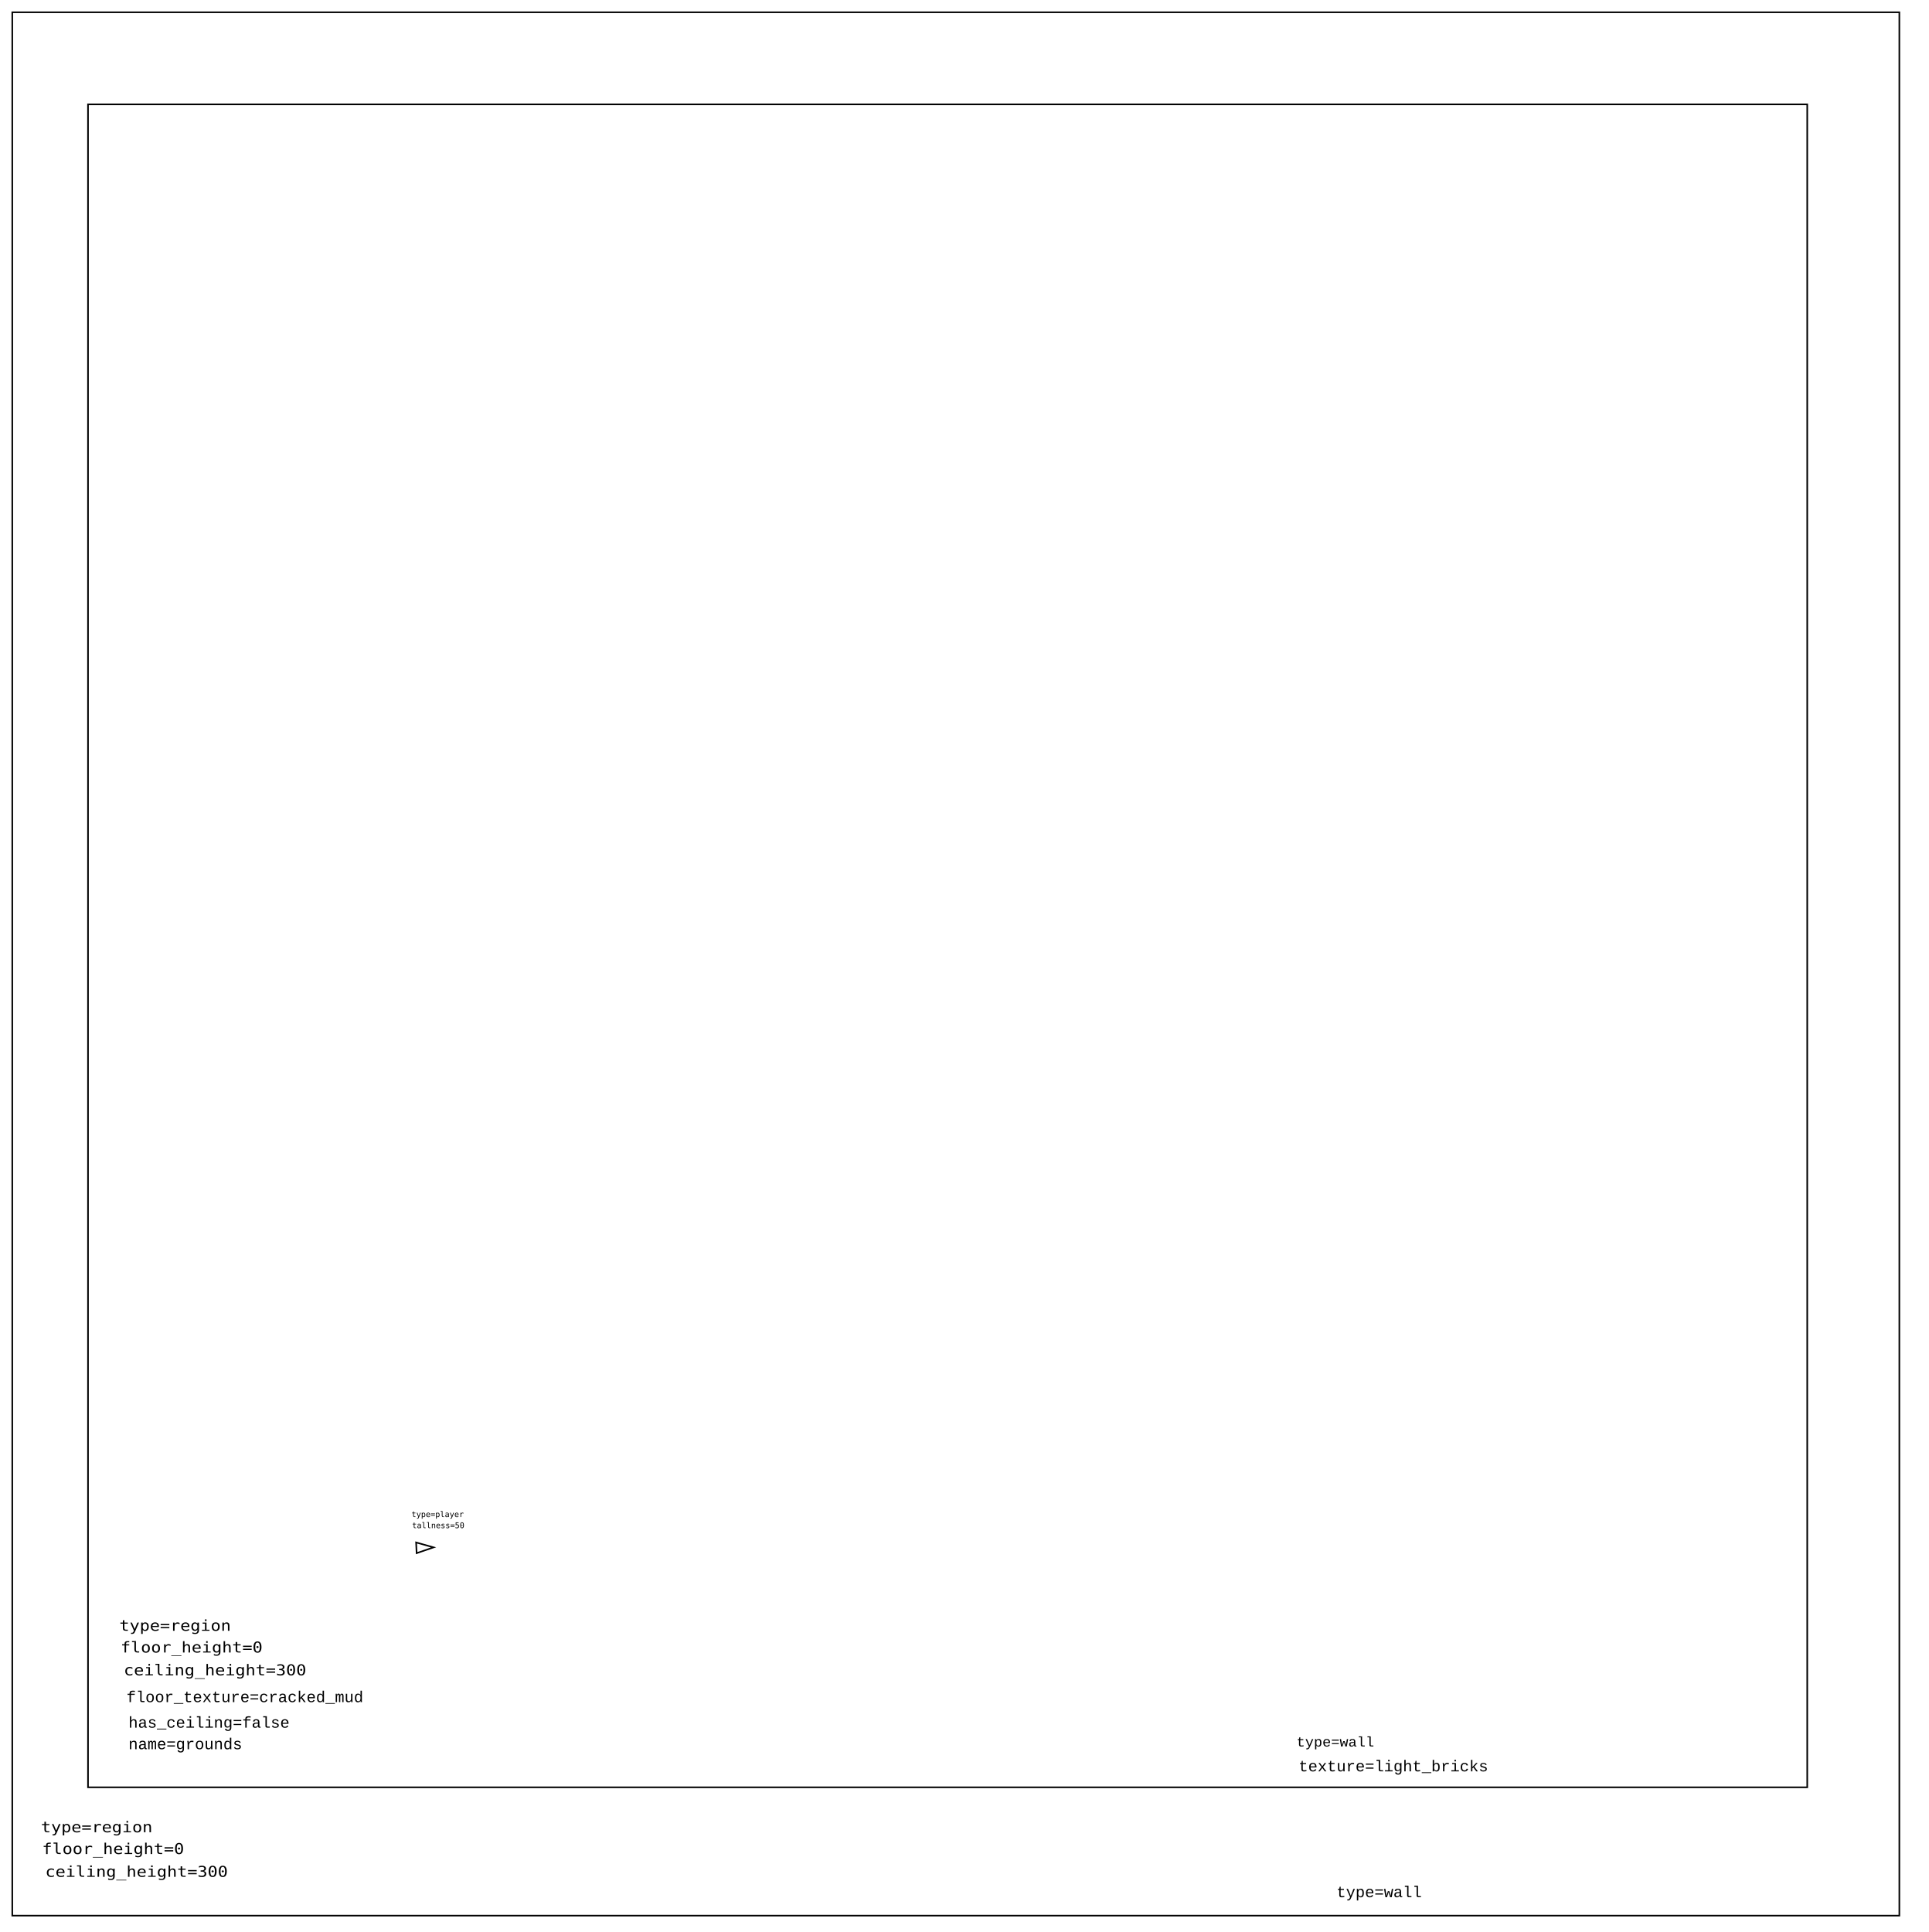
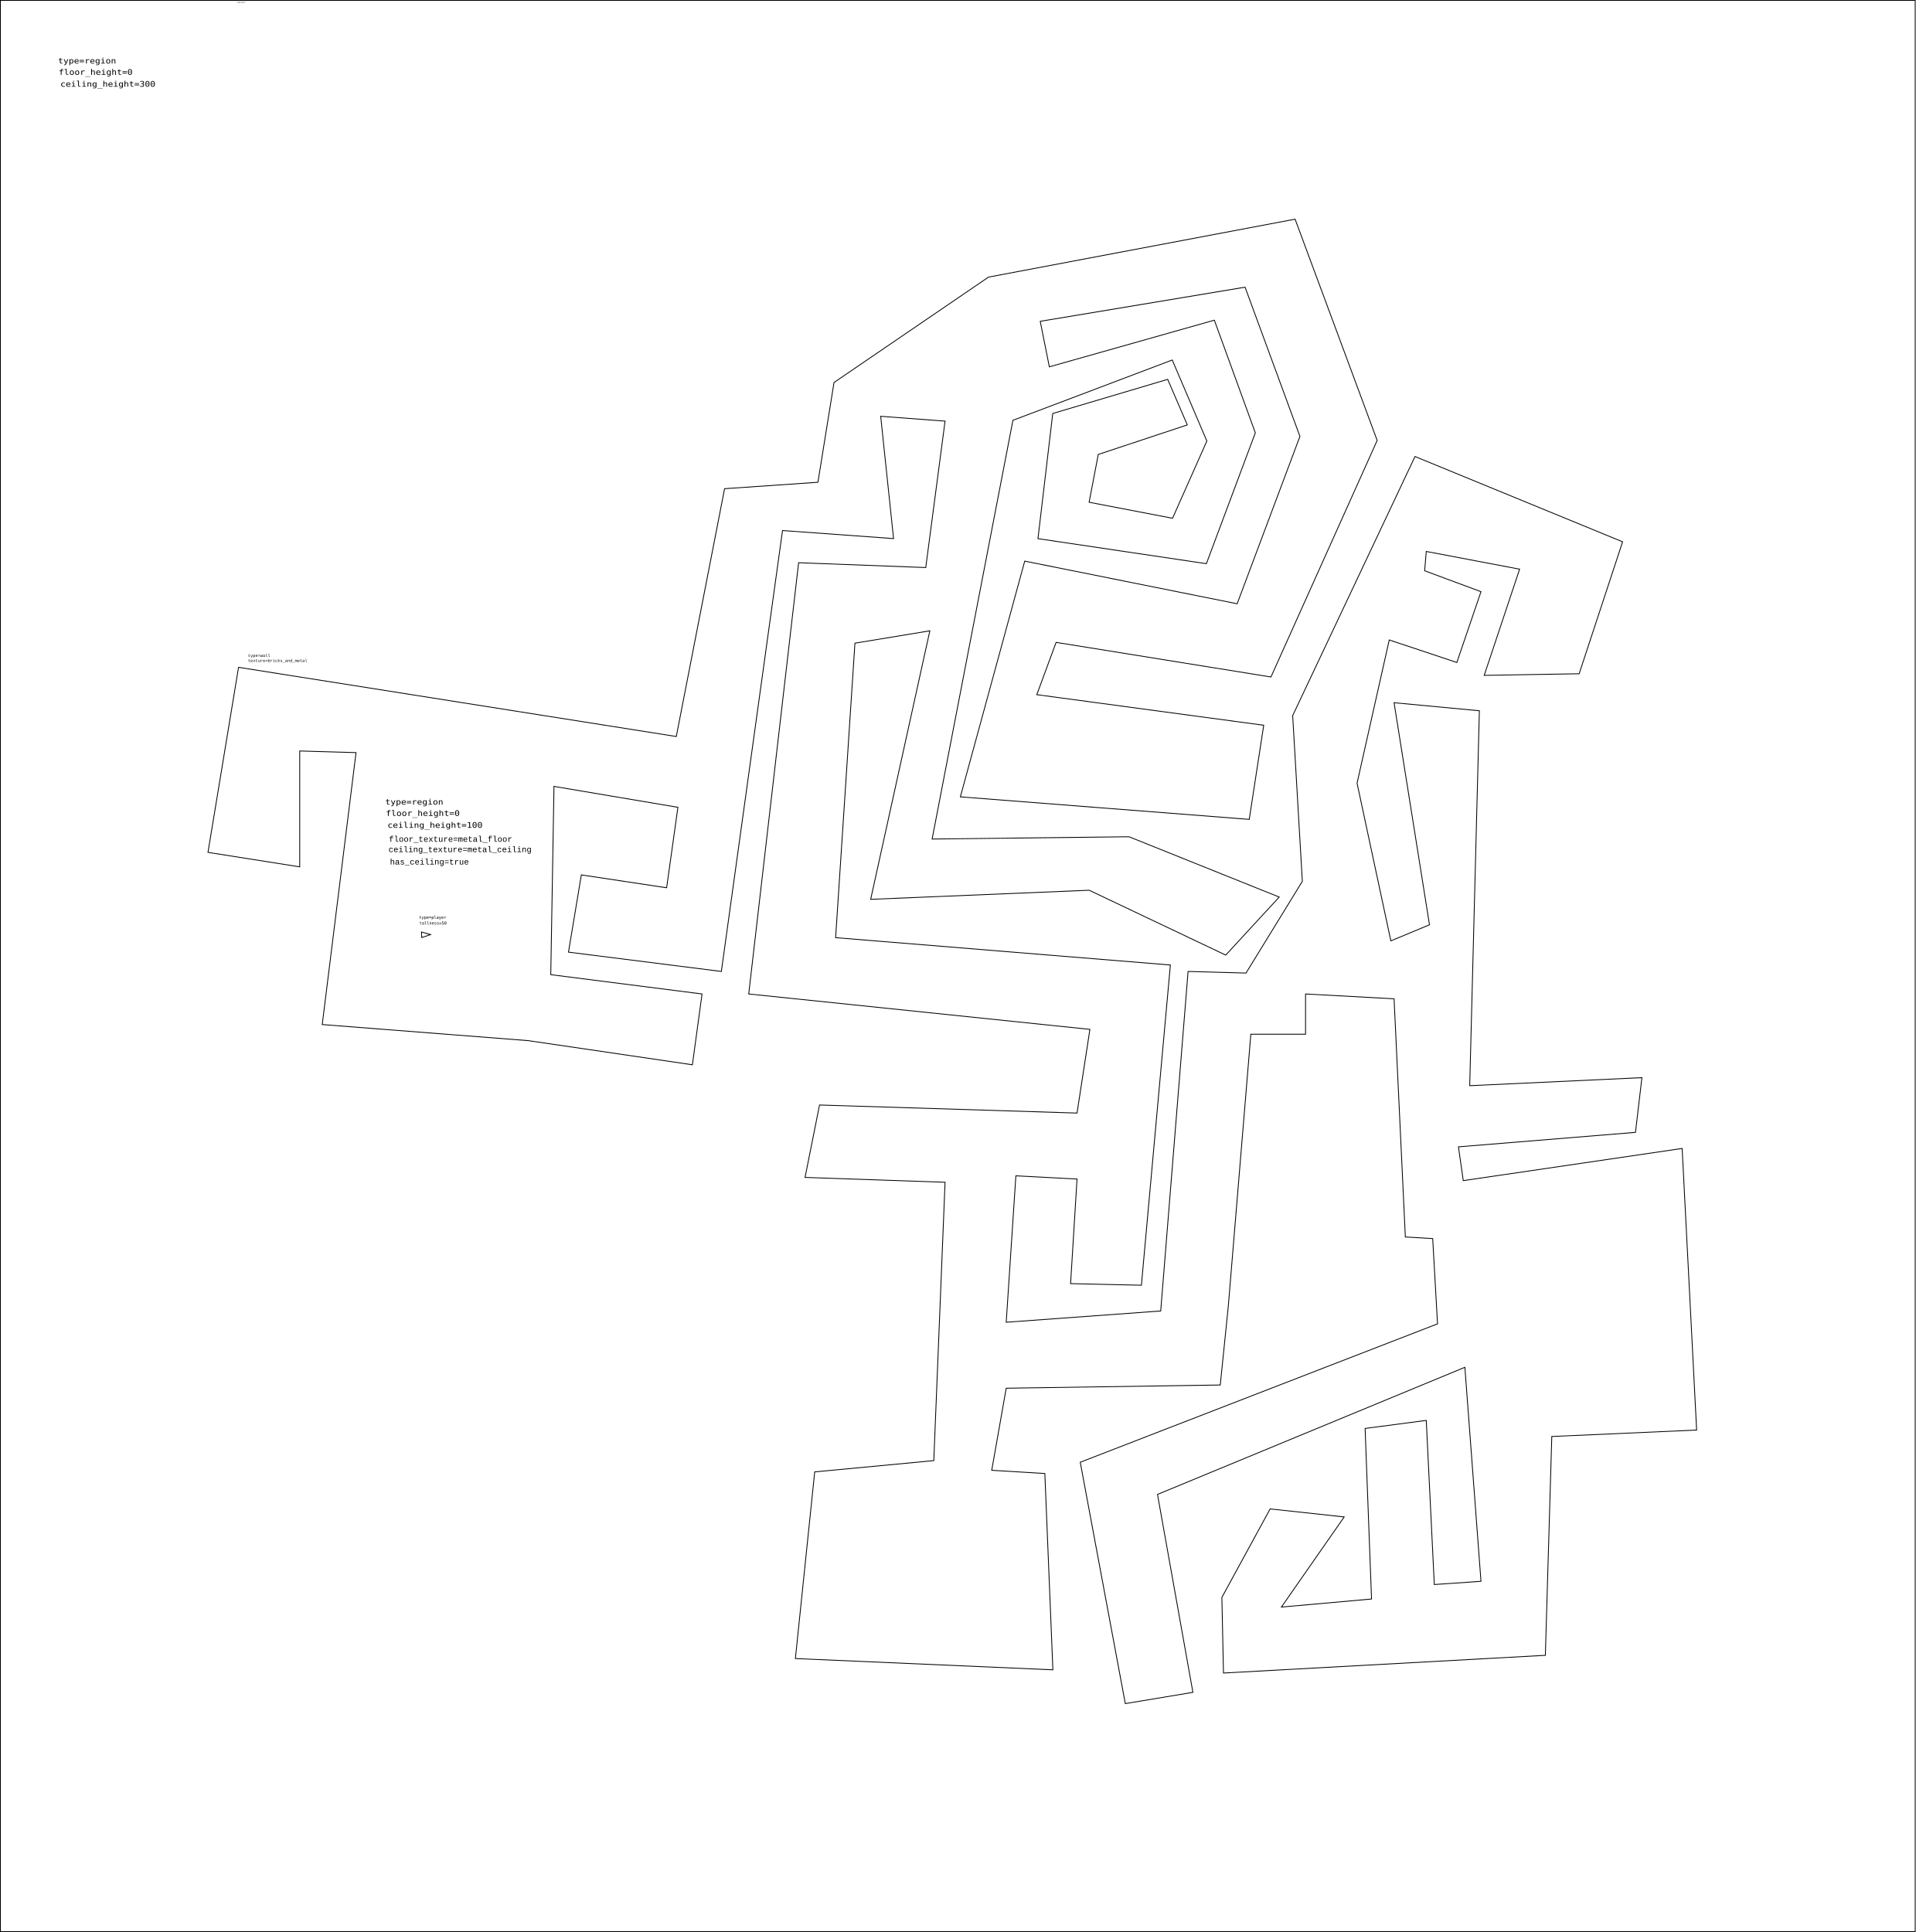
- <svg xmlns="http://www.w3.org/2000/svg" version="1.1" id="svg4960" viewBox="0 0 1221.343 1223.734" height="345.365mm" width="344.69mm">
+ <svg xmlns="http://www.w3.org/2000/svg" version="1.1" id="svg4960" viewBox="0 0 2330.594 2350.799" height="663.448mm" width="657.745mm">
  <defs id="defs4962" />
-   <text xml:space="preserve" style="font-style:normal;font-variant:normal;font-weight:normal;font-stretch:normal;font-size:10px;line-height:125%;font-family:'Liberation Mono';-inkscape-font-specification:'Liberation Mono';text-align:start;writing-mode:lr-tb;text-anchor:start;opacity:1;fill:none;fill-opacity:1;stroke:#000000;stroke-width:1;stroke-miterlimit:4;stroke-dasharray:none;stroke-opacity:1;" x="802.427" y="1046.137" id="text4168">
-     <tspan id="tspan4170" x="802.427" y="1046.137" />
+   <text xml:space="preserve" style="font-style:normal;font-variant:normal;font-weight:normal;font-stretch:normal;font-size:10px;line-height:125%;font-family:'Liberation Mono';-inkscape-font-specification:'Liberation Mono';text-align:start;writing-mode:lr-tb;text-anchor:start;opacity:1;fill:none;fill-opacity:1;stroke:#000000;stroke-width:1;stroke-miterlimit:4;stroke-dasharray:none;stroke-opacity:1" x="795.149" y="1038.859" id="text4168">
+     <tspan id="tspan4170" x="795.149" y="1038.859" />
  </text>
-   <text xml:space="preserve" style="font-style:normal;font-variant:normal;font-weight:normal;font-stretch:normal;font-size:10px;line-height:125%;font-family:'Liberation Mono';-inkscape-font-specification:'Liberation Mono';text-align:start;writing-mode:lr-tb;text-anchor:start;opacity:1;fill:#000000;fill-opacity:1;stroke:none;stroke-width:1;stroke-miterlimit:4;stroke-dasharray:none;stroke-opacity:1;" x="563.506" y="542.898" id="text5667">
-     <tspan id="tspan5669" x="563.506" y="542.898" />
+   <text xml:space="preserve" style="font-style:normal;font-variant:normal;font-weight:normal;font-stretch:normal;font-size:10px;line-height:125%;font-family:'Liberation Mono';-inkscape-font-specification:'Liberation Mono';text-align:start;writing-mode:lr-tb;text-anchor:start;opacity:1;fill:#000000;fill-opacity:1;stroke:none;stroke-width:1;stroke-miterlimit:4;stroke-dasharray:none;stroke-opacity:1" x="556.228" y="535.62" id="text5667">
+     <tspan id="tspan5669" x="556.228" y="535.62" />
  </text>
-   <g id="g4741">
-     <text transform="scale(1.060359,0.943077)" id="text4213" y="1230.62" x="24.422" style="font-style:normal;font-variant:normal;font-weight:normal;font-stretch:normal;font-size:10.066px;line-height:125%;font-family:'DejaVu Sans Mono';-inkscape-font-specification:'DejaVu Sans Mono, Normal';text-align:start;writing-mode:lr-tb;text-anchor:start;fill:#000000;fill-opacity:1;stroke:none;stroke-width:5;stroke-miterlimit:4;stroke-dasharray:none;stroke-opacity:1" xml:space="preserve">
-       <tspan y="1230.62" x="24.422" id="tspan4215">type=region</tspan>
+   <g id="g4741" transform="translate(-7.277909,-7.278193)">
+     <text transform="scale(1.060359,0.943077)" id="text4213" y="89.675" x="73.462" style="font-style:normal;font-variant:normal;font-weight:normal;font-stretch:normal;font-size:10.066px;line-height:125%;font-family:'DejaVu Sans Mono';-inkscape-font-specification:'DejaVu Sans Mono, Normal';text-align:start;writing-mode:lr-tb;text-anchor:start;fill:#000000;fill-opacity:1;stroke:none;stroke-width:5;stroke-miterlimit:4;stroke-dasharray:none;stroke-opacity:1" xml:space="preserve">
+       <tspan y="89.675" x="73.462" id="tspan4215">type=region</tspan>
    </text>
-     <text transform="scale(1.060359,0.943077)" id="text4217" y="1245.23" x="25.129" style="font-style:normal;font-variant:normal;font-weight:normal;font-stretch:normal;font-size:10.066px;line-height:125%;font-family:'DejaVu Sans Mono';-inkscape-font-specification:'DejaVu Sans Mono, Normal';text-align:start;writing-mode:lr-tb;text-anchor:start;fill:#000000;fill-opacity:1;stroke:none;stroke-width:5;stroke-miterlimit:4;stroke-dasharray:none;stroke-opacity:1" xml:space="preserve">
-       <tspan y="1245.23" x="25.129" id="tspan4219">floor_height=0</tspan>
+     <text transform="scale(1.060359,0.943077)" id="text4217" y="104.284" x="74.169" style="font-style:normal;font-variant:normal;font-weight:normal;font-stretch:normal;font-size:10.066px;line-height:125%;font-family:'DejaVu Sans Mono';-inkscape-font-specification:'DejaVu Sans Mono, Normal';text-align:start;writing-mode:lr-tb;text-anchor:start;fill:#000000;fill-opacity:1;stroke:none;stroke-width:5;stroke-miterlimit:4;stroke-dasharray:none;stroke-opacity:1" xml:space="preserve">
+       <tspan y="104.284" x="74.169" id="tspan4219">floor_height=0</tspan>
    </text>
-     <text transform="scale(1.060359,0.943077)" id="text4221" y="1260.545" x="27.014" style="font-style:normal;font-variant:normal;font-weight:normal;font-stretch:normal;font-size:10.066px;line-height:125%;font-family:'DejaVu Sans Mono';-inkscape-font-specification:'DejaVu Sans Mono, Normal';text-align:start;writing-mode:lr-tb;text-anchor:start;fill:#000000;fill-opacity:1;stroke:none;stroke-width:5;stroke-miterlimit:4;stroke-dasharray:none;stroke-opacity:1" xml:space="preserve">
-       <tspan y="1260.545" x="27.014" id="tspan4223">ceiling_height=300</tspan>
+     <text transform="scale(1.060359,0.943077)" id="text4221" y="119.6" x="76.054" style="font-style:normal;font-variant:normal;font-weight:normal;font-stretch:normal;font-size:10.066px;line-height:125%;font-family:'DejaVu Sans Mono';-inkscape-font-specification:'DejaVu Sans Mono, Normal';text-align:start;writing-mode:lr-tb;text-anchor:start;fill:#000000;fill-opacity:1;stroke:none;stroke-width:5;stroke-miterlimit:4;stroke-dasharray:none;stroke-opacity:1" xml:space="preserve">
+       <tspan y="119.6" x="76.054" id="tspan4223">ceiling_height=300</tspan>
    </text>
-     <g id="g4736">
-       <path style="opacity:1;fill:none;fill-opacity:1;stroke:#000000;stroke-width:1;stroke-miterlimit:4;stroke-dasharray:none;stroke-opacity:1" d="m 7.778,7.778 1195.215,0 0,1205.586 -1195.215,0 z" id="rect3350" />
-       <text xml:space="preserve" style="font-style:normal;font-variant:normal;font-weight:normal;font-stretch:normal;font-size:10px;line-height:125%;font-family:'Liberation Mono';-inkscape-font-specification:'Liberation Mono';text-align:start;writing-mode:lr-tb;text-anchor:start;opacity:1;fill:#000000;fill-opacity:1;stroke:none;stroke-width:1;stroke-miterlimit:4;stroke-dasharray:none;stroke-opacity:1" x="846.503" y="1201.697" id="text4172">
-         <tspan id="tspan4174" x="846.503" y="1201.697">type=wall</tspan>
+     <g id="g4736" transform="matrix(0.1959371,0,0,0.1959377,6.253927,6.254196)">
+       <path style="opacity:1;fill:none;fill-opacity:1;stroke:#000000;stroke-width:5.104;stroke-miterlimit:4;stroke-dasharray:none;stroke-opacity:1" d="m 7.778,7.778 11889.498,0 0,11992.581 -11889.498,0 z" id="rect3350" />
+       <text xml:space="preserve" style="font-style:normal;font-variant:normal;font-weight:normal;font-stretch:normal;font-size:10px;line-height:125%;font-family:'Liberation Mono';-inkscape-font-specification:'Liberation Mono';text-align:start;writing-mode:lr-tb;text-anchor:start;opacity:1;fill:#000000;fill-opacity:1;stroke:none;stroke-width:1;stroke-miterlimit:4;stroke-dasharray:none;stroke-opacity:1" x="1475.502" y="22.697" id="text4172">
+         <tspan id="tspan4174" x="1475.502" y="22.697">type=wall</tspan>
      </text>
    </g>
-     <g id="g4710">
-       <g id="g4703">
+     <g id="g4545" transform="translate(-2306.25,-1118.75)">
+       <g id="g4370" transform="translate(1237.795,-2487.236)">
+         <path style="fill:none;fill-rule:evenodd;stroke:#000000;stroke-width:1;stroke-linecap:butt;stroke-linejoin:miter;stroke-miterlimit:4;stroke-dasharray:none;stroke-opacity:1" d="m 2278.386,3950.429 372.998,-70.487 99.858,269.22 -129.228,287.821 -261.392,-42.096 -23.496,63.634 276.077,37.201 -17.622,114.541 -351.46,-27.411 78.32,-286.841 258.455,51.886 76.362,-203.628 -66.737,-181.571 -249.212,41.535 11.076,55.38 200.754,-56.764 49.842,137.064 -59.534,159.216 -204.908,-30.459 17.999,-152.294 139.835,-41.535 23.844,55.434 -108.299,35.942 -11.145,58.176 101.505,19.485 41.755,-93.995 -42.122,-98.579 -193.832,73.378 -98.3,509.492 239.52,-2.769 182.755,73.378 -65.072,70.609 -166.141,-78.916 -265.826,11.076 71.994,-326.739 -91.139,15.054 -23.496,358.307 407.263,33.285 -35.244,389.635 -86.152,-1.958 7.832,-127.268 -74.404,-3.916 -11.748,178.175 187.967,-13.706 33.286,-413.13 70.488,1.958 68.53,-111.604 -11.748,-201.67 148.808,-315.232 252.581,103.772 -52.866,160.553 -115.522,1.958 43.076,-129.226 -113.564,-21.538 -1.958,23.496 68.53,25.453 -29.37,86.15 -82.236,-27.412 -39.16,174.259 41.118,191.88 46.992,-19.579 -43.076,-270.199 103.774,9.79 -11.748,456.205 209.505,-9.79 -7.832,66.571 -215.379,17.622 5.874,41.117 266.287,-39.159 17.622,342.643 -176.22,7.832 -7.832,266.283 -391.599,21.538 -1.958,-92.024 58.74,-107.688 90.068,9.79 -76.362,109.646 109.648,-9.79 -7.832,-207.544 74.404,-9.79 9.79,199.712 56.782,-3.916 -19.58,-260.409 -373.977,154.679 43.076,240.83 -82.236,13.706 -54.824,-293.694 434.675,-168.385 -5.874,-103.772 -33.286,-1.958 -13.706,-289.779 -107.689,-5.874 0,48.949 -66.572,0 -27.412,330.896 -9.79,95.94 -260.413,3.916 -17.622,99.856 64.614,3.916 9.79,238.871 -313.279,-13.706 23.496,-227.124 144.892,-13.706 13.706,-338.727 -170.345,-5.874 17.622,-88.108 313.279,9.79 15.664,-101.814 -415.094,-43.075 60.698,-524.734 154.681,5.874 23.496,-178.175 -78.32,-5.874 15.664,148.805 -135.101,-9.79 -74.404,536.482 -186.01,-23.496 15.664,-93.982 103.774,15.664 13.706,-97.898 -150.766,-25.454 -3.916,229.082 184.051,23.496 -11.748,86.15 -199.715,-29.369 -250.623,-19.58 41.118,-330.896 -68.53,-1.958 0,140.974 -111.606,-17.622 37.202,-225.166 532.574,84.192 58.74,-301.526 113.564,-7.832 19.58,-121.394 z" id="path4340" />
+         <text id="text4800-9" y="4412.596" x="1377.423" style="color:#000000;font-style:normal;font-variant:normal;font-weight:normal;font-stretch:normal;font-size:5px;line-height:125%;font-family:'Liberation Mono';-inkscape-font-specification:'Liberation Mono';text-indent:0;text-align:start;text-decoration:none;text-decoration-line:none;text-decoration-style:solid;text-decoration-color:#000000;letter-spacing:0px;word-spacing:0px;text-transform:none;direction:ltr;block-progression:tb;writing-mode:lr-tb;baseline-shift:baseline;text-anchor:start;white-space:normal;clip-rule:nonzero;display:inline;overflow:visible;visibility:visible;opacity:1;isolation:auto;mix-blend-mode:normal;color-interpolation:sRGB;color-interpolation-filters:linearRGB;solid-color:#000000;solid-opacity:1;fill:#000000;fill-opacity:1;fill-rule:nonzero;stroke:none;stroke-width:0.1;stroke-linecap:butt;stroke-linejoin:miter;stroke-miterlimit:4;stroke-dasharray:none;stroke-dashoffset:0;stroke-opacity:1;color-rendering:auto;image-rendering:auto;shape-rendering:auto;text-rendering:auto;enable-background:accumulate" xml:space="preserve">
+           <tspan y="4412.596" x="1377.423" id="tspan4802-2">type=wall</tspan>
+         </text>
+         <text id="text4804-2" y="4418.769" x="1377.489" style="color:#000000;font-style:normal;font-variant:normal;font-weight:normal;font-stretch:normal;font-size:5px;line-height:125%;font-family:'Liberation Mono';-inkscape-font-specification:'Liberation Mono';text-indent:0;text-align:start;text-decoration:none;text-decoration-line:none;text-decoration-style:solid;text-decoration-color:#000000;letter-spacing:0px;word-spacing:0px;text-transform:none;direction:ltr;block-progression:tb;writing-mode:lr-tb;baseline-shift:baseline;text-anchor:start;white-space:normal;clip-rule:nonzero;display:inline;overflow:visible;visibility:visible;opacity:1;isolation:auto;mix-blend-mode:normal;color-interpolation:sRGB;color-interpolation-filters:linearRGB;solid-color:#000000;solid-opacity:1;fill:#000000;fill-opacity:1;fill-rule:nonzero;stroke:none;stroke-width:0.1;stroke-linecap:butt;stroke-linejoin:miter;stroke-miterlimit:4;stroke-dasharray:none;stroke-dashoffset:0;stroke-opacity:1;color-rendering:auto;image-rendering:auto;shape-rendering:auto;text-rendering:auto;enable-background:accumulate" xml:space="preserve">
+           <tspan y="4418.769" x="1377.489" id="tspan4806-8">texture=bricks_and_metal</tspan>
+         </text>
+       </g>
+       <text xml:space="preserve" style="font-style:normal;font-variant:normal;font-weight:normal;font-stretch:normal;font-size:10.066px;line-height:125%;font-family:'DejaVu Sans Mono';-inkscape-font-specification:'DejaVu Sans Mono, Normal';text-align:start;writing-mode:lr-tb;text-anchor:start;fill:#000000;fill-opacity:1;stroke:none;stroke-width:5;stroke-miterlimit:4;stroke-dasharray:none;stroke-opacity:1" x="2623.823" y="2232.133" id="text4213-3-0-7-9" transform="scale(1.060359,0.943077)">
+         <tspan id="tspan4215-5-6-9-7" x="2623.823" y="2232.133">type=region</tspan>
+       </text>
+       <text xml:space="preserve" style="font-style:normal;font-variant:normal;font-weight:normal;font-stretch:normal;font-size:10.066px;line-height:125%;font-family:'DejaVu Sans Mono';-inkscape-font-specification:'DejaVu Sans Mono, Normal';text-align:start;writing-mode:lr-tb;text-anchor:start;fill:#000000;fill-opacity:1;stroke:none;stroke-width:5;stroke-miterlimit:4;stroke-dasharray:none;stroke-opacity:1" x="2624.529" y="2246.742" id="text4217-6-2-2-3" transform="scale(1.060359,0.943077)">
+         <tspan id="tspan4219-2-6-0-6" x="2624.529" y="2246.742">floor_height=0</tspan>
+       </text>
+       <text xml:space="preserve" style="font-style:normal;font-variant:normal;font-weight:normal;font-stretch:normal;font-size:10.066px;line-height:125%;font-family:'DejaVu Sans Mono';-inkscape-font-specification:'DejaVu Sans Mono, Normal';text-align:start;writing-mode:lr-tb;text-anchor:start;fill:#000000;fill-opacity:1;stroke:none;stroke-width:5;stroke-miterlimit:4;stroke-dasharray:none;stroke-opacity:1" x="2626.414" y="2262.058" id="text4221-9-1-2-1" transform="scale(1.060359,0.943077)">
+         <tspan id="tspan4223-1-8-3-2" x="2626.414" y="2262.058">ceiling_height=100</tspan>
+       </text>
+       <text xml:space="preserve" style="font-style:normal;font-variant:normal;font-weight:normal;font-stretch:normal;font-size:10px;line-height:125%;font-family:'Liberation Mono';-inkscape-font-specification:'Liberation Mono';text-align:start;writing-mode:lr-tb;text-anchor:start;opacity:1;fill:#000000;fill-opacity:1;stroke:none;stroke-width:1;stroke-miterlimit:4;stroke-dasharray:none;stroke-opacity:1" x="2786.696" y="2150.263" id="text4508-7-9">
+         <tspan id="tspan4510-5-3" x="2786.696" y="2150.263">floor_texture=metal_floor</tspan>
+       </text>
+       <text xml:space="preserve" style="font-style:normal;font-variant:normal;font-weight:normal;font-stretch:normal;font-size:10px;line-height:125%;font-family:'Liberation Mono';-inkscape-font-specification:'Liberation Mono';text-align:start;writing-mode:lr-tb;text-anchor:start;opacity:1;fill:#000000;fill-opacity:1;stroke:none;stroke-width:1;stroke-miterlimit:4;stroke-dasharray:none;stroke-opacity:1" x="2787.992" y="2177.926" id="text4512-9-1">
+         <tspan id="tspan4514-2-9" x="2787.992" y="2177.926">has_ceiling=true</tspan>
+       </text>
+       <text xml:space="preserve" style="font-style:normal;font-variant:normal;font-weight:normal;font-stretch:normal;font-size:10px;line-height:125%;font-family:'Liberation Mono';-inkscape-font-specification:'Liberation Mono';text-align:start;writing-mode:lr-tb;text-anchor:start;opacity:1;fill:#000000;fill-opacity:1;stroke:none;stroke-width:1;stroke-miterlimit:4;stroke-dasharray:none;stroke-opacity:1" x="2786.207" y="2162.839" id="text4508-7-3-4">
+         <tspan id="tspan4510-5-6-7" x="2786.207" y="2162.839">ceiling_texture=metal_ceiling</tspan>
+       </text>
+       <g id="g4703" transform="translate(2562.747,1283.06)">
        <path id="path4611-6" d="m 274.598,980.111 -10.717,3.661 -0.329,-6.784 z" style="fill:none;fill-rule:evenodd;stroke:#000000;stroke-width:1px;stroke-linecap:butt;stroke-linejoin:miter;stroke-opacity:1" />
        <text id="text4613-7" y="960.911" x="260.647" style="font-style:normal;font-variant:normal;font-weight:normal;font-stretch:normal;font-size:5px;line-height:125%;font-family:'DejaVu Sans Mono';-inkscape-font-specification:'DejaVu Sans Mono, Normal';text-align:start;writing-mode:lr-tb;text-anchor:start;fill:#000000;fill-opacity:1;stroke:none;stroke-width:5;stroke-miterlimit:4;stroke-dasharray:none;stroke-opacity:1" xml:space="preserve">
          <tspan y="960.911" x="260.647" id="tspan4615-5">type=player</tspan>
        </text>
        <text id="text5515-3" y="967.924" x="261.023" style="font-style:normal;font-variant:normal;font-weight:normal;font-stretch:normal;font-size:5px;line-height:125%;font-family:'DejaVu Sans Mono';-inkscape-font-specification:'DejaVu Sans Mono, Normal';text-align:start;writing-mode:lr-tb;text-anchor:start;fill:#000000;fill-opacity:1;stroke:none;stroke-width:5;stroke-miterlimit:4;stroke-dasharray:none;stroke-opacity:1" xml:space="preserve">
          <tspan y="967.924" x="261.023" id="tspan4507-5">tallness=50</tspan>
        </text>
      </g>
-       <g id="g4696">
-         <path id="rect3350-6" d="m 55.74,66.112 1088.92,0 0,1065.975 -1088.92,0 z" style="opacity:1;fill:none;fill-opacity:1;stroke:#000000;stroke-width:1;stroke-miterlimit:4;stroke-dasharray:none;stroke-opacity:1" />
-         <text transform="scale(1.015081,0.9851435)" id="text4172-7" y="1122.897" x="808.97" style="font-style:normal;font-variant:normal;font-weight:normal;font-stretch:normal;font-size:8.975px;line-height:125%;font-family:'Liberation Mono';-inkscape-font-specification:'Liberation Mono';text-align:start;writing-mode:lr-tb;text-anchor:start;opacity:1;fill:#000000;fill-opacity:1;stroke:none;stroke-width:1;stroke-miterlimit:4;stroke-dasharray:none;stroke-opacity:1" xml:space="preserve">
-           <tspan y="1122.897" x="808.97" id="tspan4174-5">type=wall</tspan>
-         </text>
-         <text id="text4273" y="1121.972" x="822.52" style="font-style:normal;font-variant:normal;font-weight:normal;font-stretch:normal;font-size:10px;line-height:125%;font-family:'Liberation Mono';-inkscape-font-specification:'Liberation Mono';text-align:start;writing-mode:lr-tb;text-anchor:start;opacity:1;fill:#000000;fill-opacity:1;stroke:none;stroke-width:1;stroke-miterlimit:4;stroke-dasharray:none;stroke-opacity:1" xml:space="preserve">
-           <tspan y="1121.972" x="822.52" id="tspan4275">texture=light_bricks</tspan>
-         </text>
-       </g>
-       <text xml:space="preserve" style="font-style:normal;font-variant:normal;font-weight:normal;font-stretch:normal;font-size:10.066px;line-height:125%;font-family:'DejaVu Sans Mono';-inkscape-font-specification:'DejaVu Sans Mono, Normal';text-align:start;writing-mode:lr-tb;text-anchor:start;fill:#000000;fill-opacity:1;stroke:none;stroke-width:5;stroke-miterlimit:4;stroke-dasharray:none;stroke-opacity:1" x="71.287" y="1095.28" id="text4213-3-0-7" transform="scale(1.060359,0.943077)">
-         <tspan id="tspan4215-5-6-9" x="71.287" y="1095.28">type=region</tspan>
-       </text>
-       <text xml:space="preserve" style="font-style:normal;font-variant:normal;font-weight:normal;font-stretch:normal;font-size:10.066px;line-height:125%;font-family:'DejaVu Sans Mono';-inkscape-font-specification:'DejaVu Sans Mono, Normal';text-align:start;writing-mode:lr-tb;text-anchor:start;fill:#000000;fill-opacity:1;stroke:none;stroke-width:5;stroke-miterlimit:4;stroke-dasharray:none;stroke-opacity:1" x="71.994" y="1109.889" id="text4217-6-2-2" transform="scale(1.060359,0.943077)">
-         <tspan id="tspan4219-2-6-0" x="71.994" y="1109.889">floor_height=0</tspan>
-       </text>
-       <text xml:space="preserve" style="font-style:normal;font-variant:normal;font-weight:normal;font-stretch:normal;font-size:10.066px;line-height:125%;font-family:'DejaVu Sans Mono';-inkscape-font-specification:'DejaVu Sans Mono, Normal';text-align:start;writing-mode:lr-tb;text-anchor:start;fill:#000000;fill-opacity:1;stroke:none;stroke-width:5;stroke-miterlimit:4;stroke-dasharray:none;stroke-opacity:1" x="73.879" y="1125.205" id="text4221-9-1-2" transform="scale(1.060359,0.943077)">
-         <tspan id="tspan4223-1-8-3" x="73.879" y="1125.205">ceiling_height=300</tspan>
-       </text>
-       <text xml:space="preserve" style="font-style:normal;font-variant:normal;font-weight:normal;font-stretch:normal;font-size:10px;line-height:125%;font-family:'Liberation Mono';-inkscape-font-specification:'Liberation Mono';text-align:start;writing-mode:lr-tb;text-anchor:start;opacity:1;fill:#000000;fill-opacity:1;stroke:none;stroke-width:1;stroke-miterlimit:4;stroke-dasharray:none;stroke-opacity:1" x="80.092" y="1078.123" id="text4508-7">
-         <tspan id="tspan4510-5" x="80.092" y="1078.123">floor_texture=cracked_mud</tspan>
-       </text>
-       <text xml:space="preserve" style="font-style:normal;font-variant:normal;font-weight:normal;font-stretch:normal;font-size:10px;line-height:125%;font-family:'Liberation Mono';-inkscape-font-specification:'Liberation Mono';text-align:start;writing-mode:lr-tb;text-anchor:start;opacity:1;fill:#000000;fill-opacity:1;stroke:none;stroke-width:1;stroke-miterlimit:4;stroke-dasharray:none;stroke-opacity:1" x="81.389" y="1094.328" id="text4512-9">
-         <tspan id="tspan4514-2" x="81.389" y="1094.328">has_ceiling=false</tspan>
-       </text>
-       <text xml:space="preserve" style="font-style:normal;font-variant:normal;font-weight:normal;font-stretch:normal;font-size:10px;line-height:125%;font-family:'Liberation Mono';-inkscape-font-specification:'Liberation Mono';text-align:start;writing-mode:lr-tb;text-anchor:start;opacity:1;fill:#000000;fill-opacity:1;stroke:none;stroke-width:1;stroke-miterlimit:4;stroke-dasharray:none;stroke-opacity:1" x="81.389" y="1107.939" id="text4516-2">
-         <tspan id="tspan4518-8" x="81.389" y="1107.939">name=grounds</tspan>
-       </text>
    </g>
  </g>
</svg>
